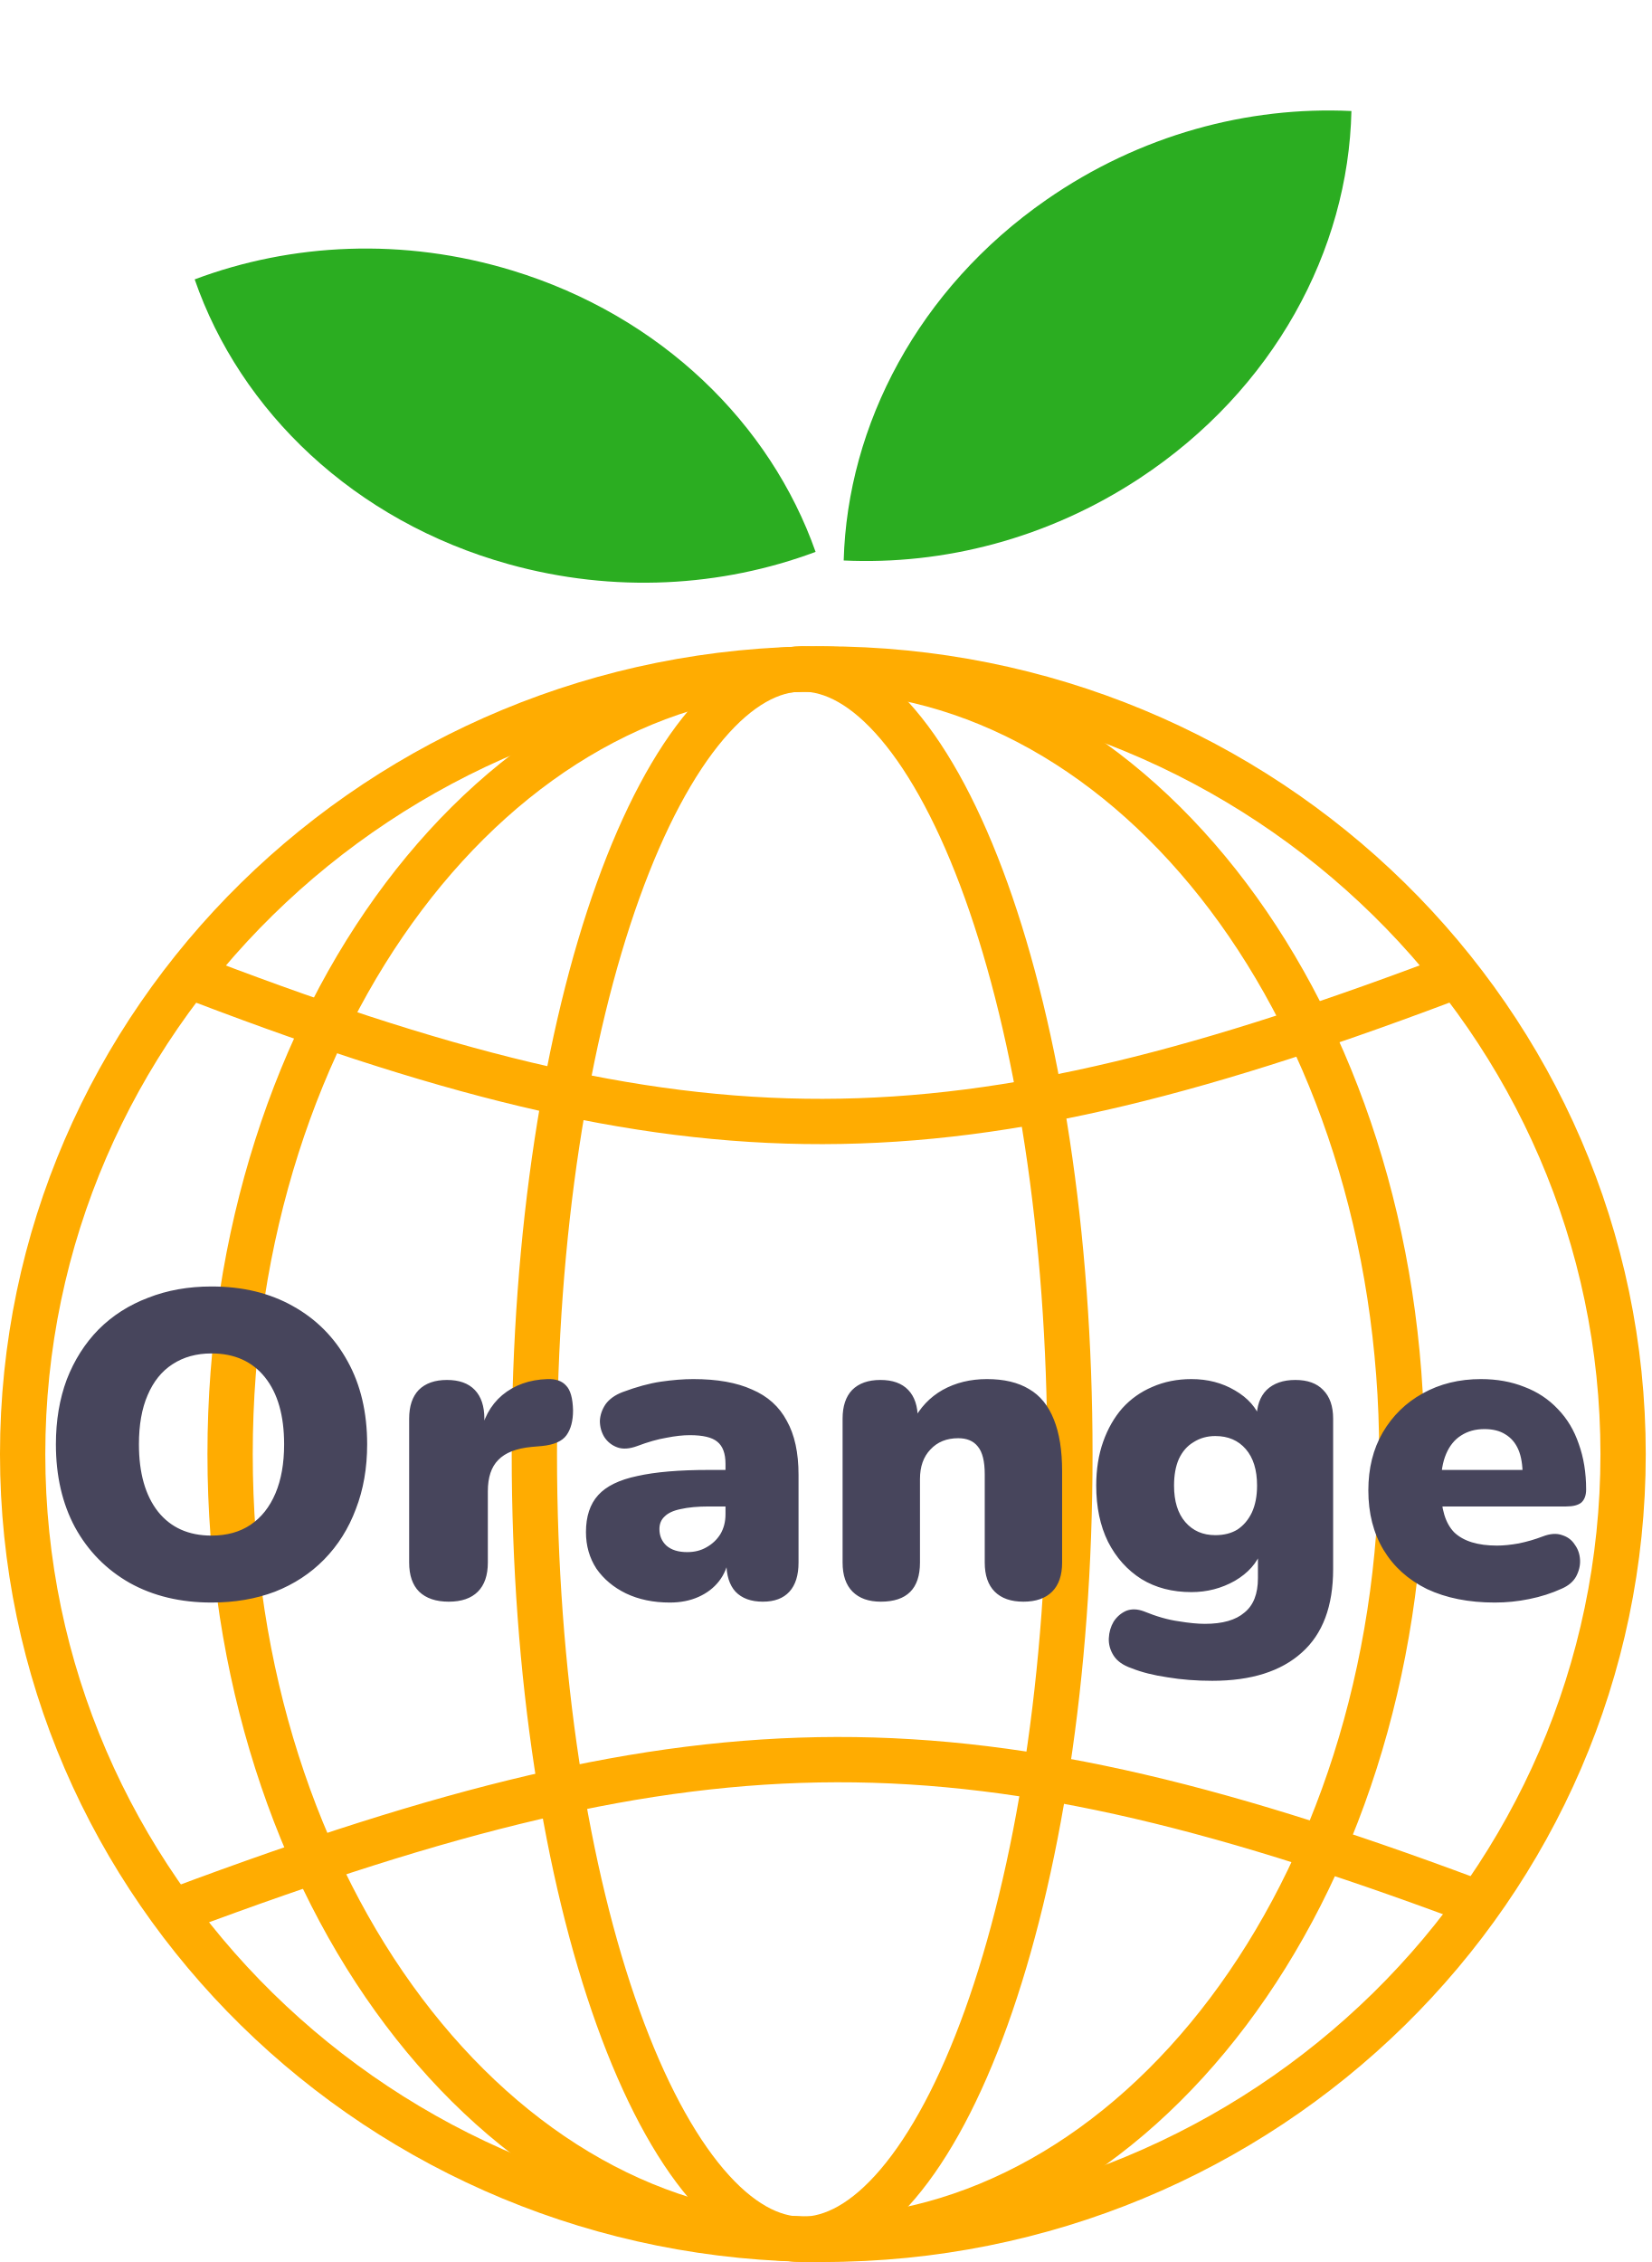
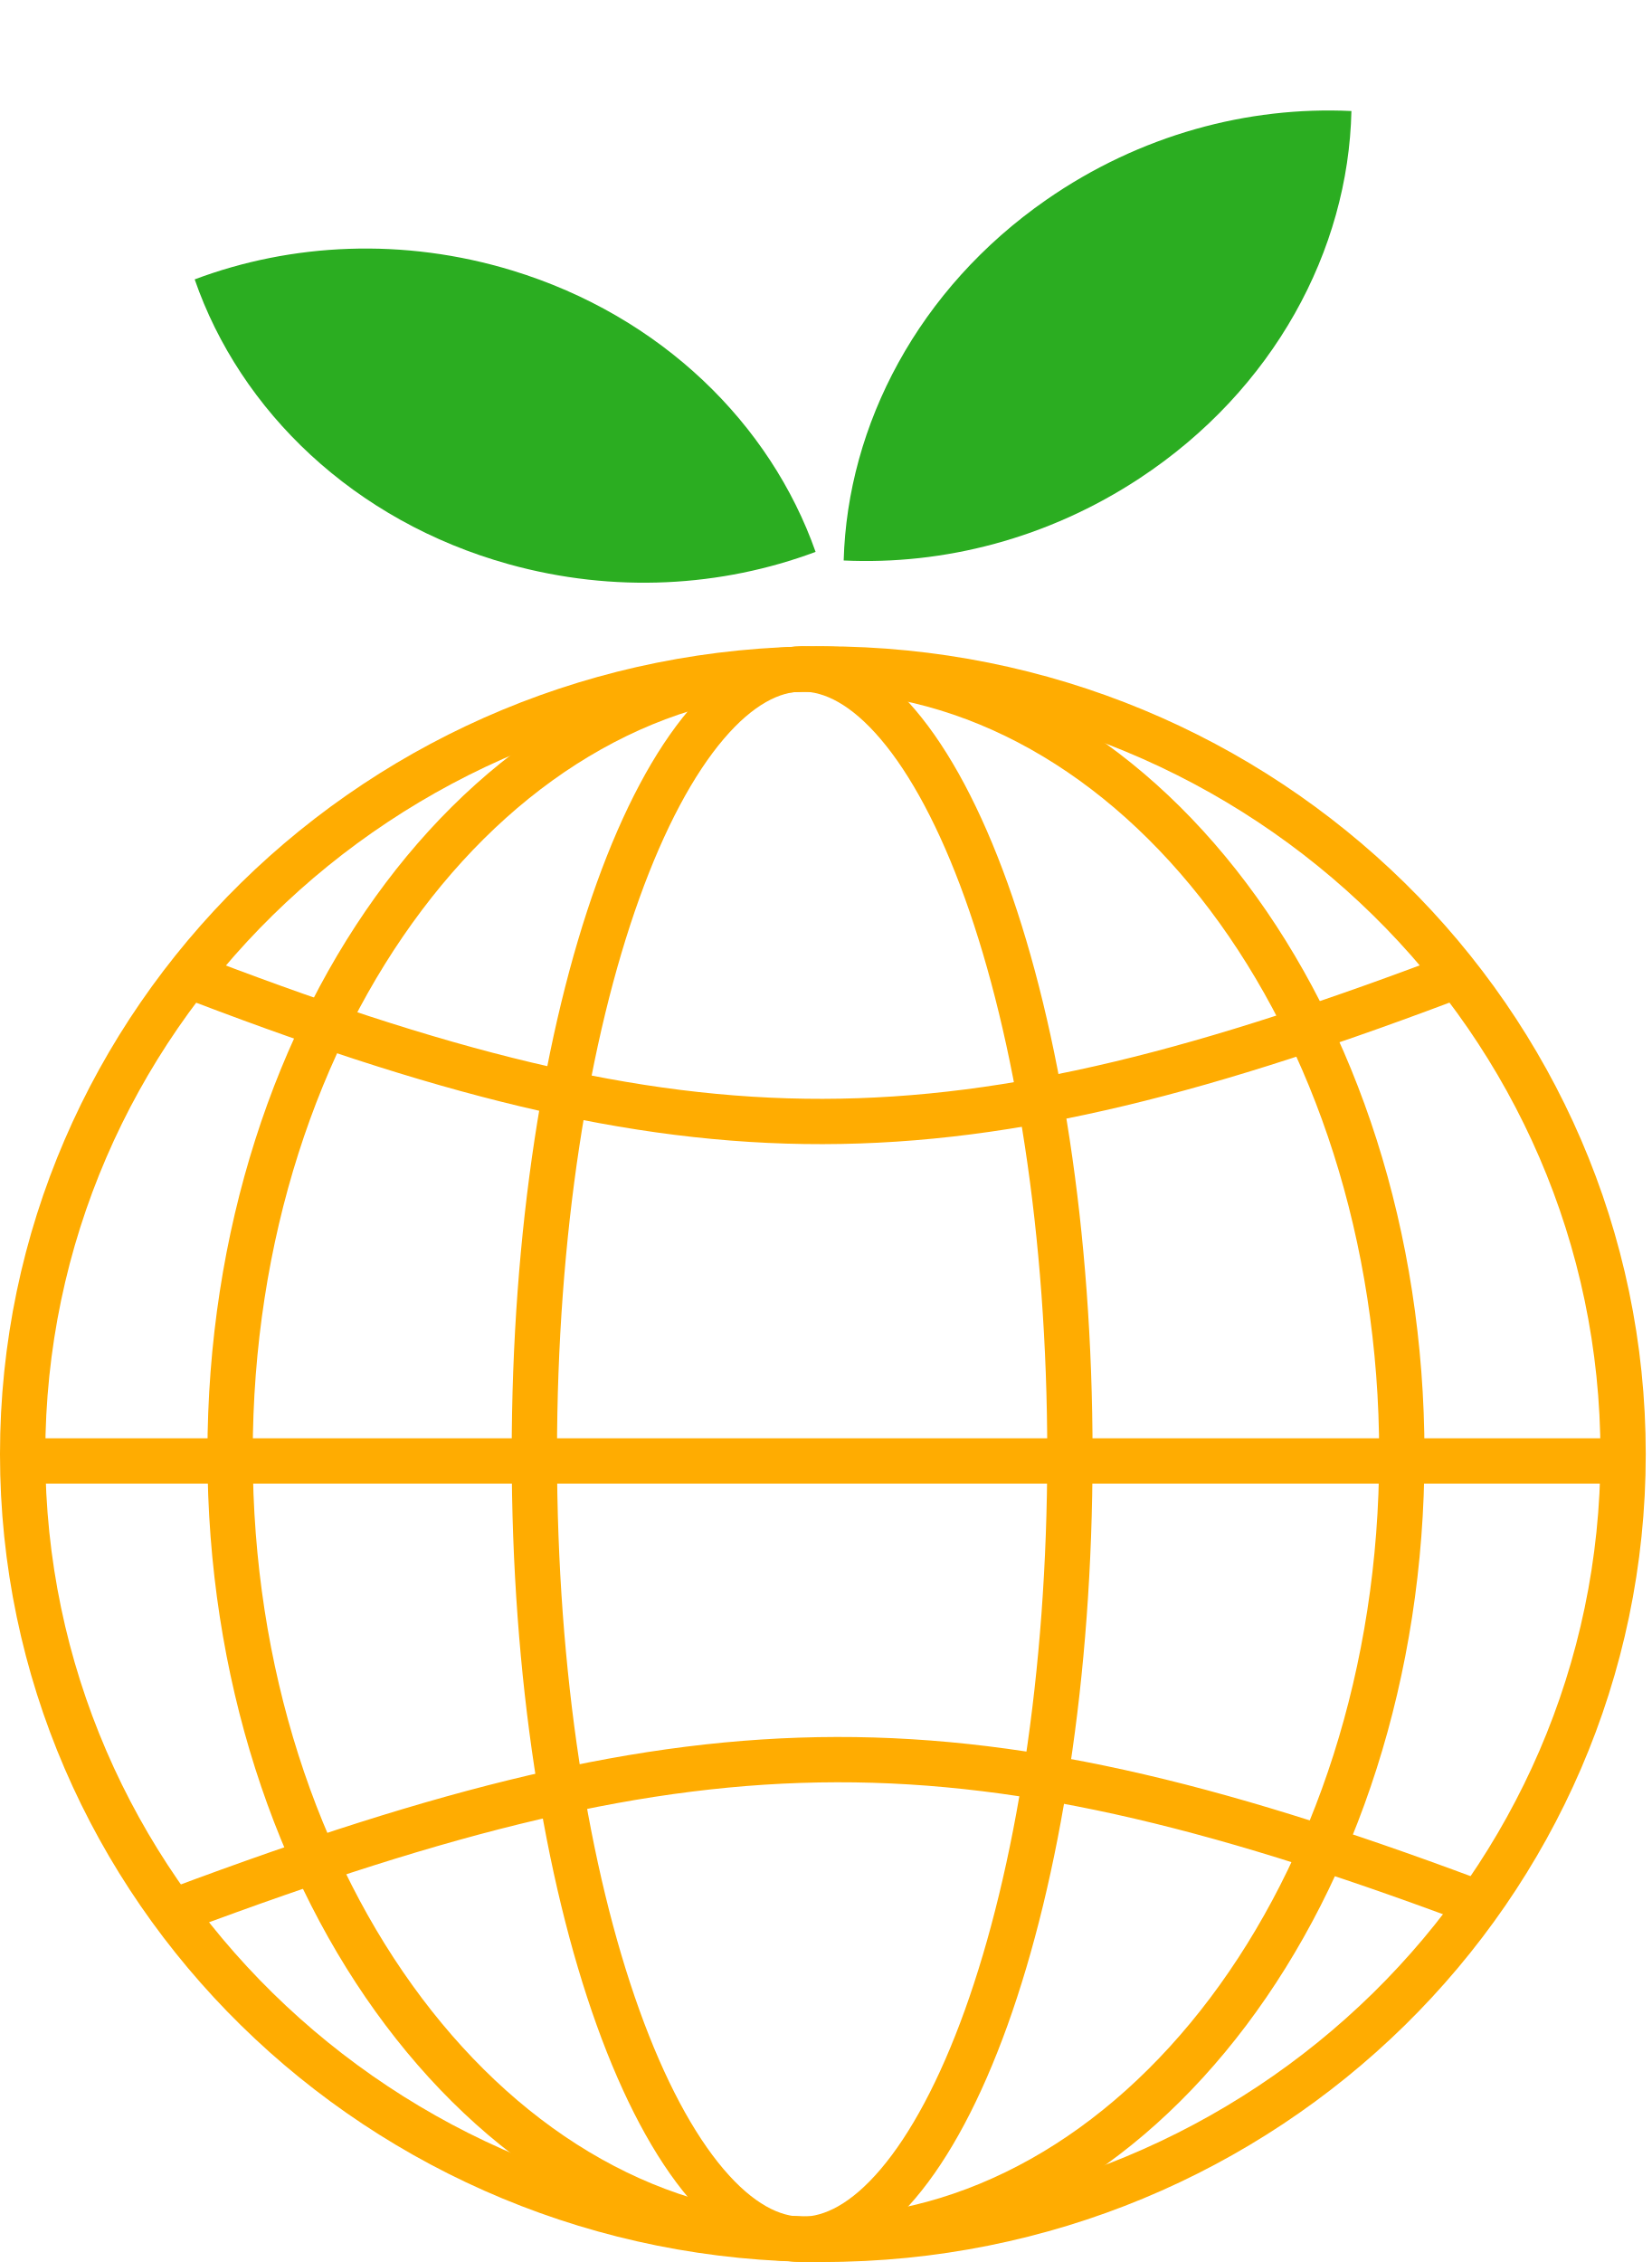
<svg xmlns="http://www.w3.org/2000/svg" width="184" height="252" viewBox="0 0 184 252" fill="none">
  <path fill-rule="evenodd" clip-rule="evenodd" d="M90.871 61.483C85.849 47.23 73.69 35.208 57.081 30.138C44.946 26.434 32.492 27.069 21.691 31.124C26.76 45.786 39.434 58.052 56.666 62.851C68.442 66.13 80.425 65.387 90.871 61.483Z" fill="#2BAD21" />
-   <path fill-rule="evenodd" clip-rule="evenodd" d="M94.001 62.442C94.42 47.336 102.317 32.17 116.578 22.261C126.997 15.021 139.048 11.815 150.571 12.37C150.232 27.88 141.92 43.436 126.983 53.277C116.776 60.003 105.14 62.963 94.001 62.442Z" fill="#2BAD21" />
-   <path d="M20.031 108.303C77.718 130.645 105.646 130.329 163.333 108.303" stroke="#FFAC01" stroke-width="5.047" />
+   <path fill-rule="evenodd" clip-rule="evenodd" d="M94 62.442C94.419 47.336 102.316 32.17 116.577 22.261C126.997 15.021 139.048 11.815 150.571 12.37C150.232 27.88 141.919 43.436 126.983 53.277C116.775 60.003 105.14 62.963 94 62.442Z" fill="#2BAD21" />
+   <path d="M20.032 108.303C77.719 130.645 105.646 130.329 163.333 108.303" stroke="#FFAC01" stroke-width="5.047" />
  <path d="M166.415 212.672C107.487 190.329 78.959 190.645 20.032 212.672" stroke="#FFAC01" stroke-width="5.047" />
  <path d="M180.841 162C180.841 210.268 140.968 249.477 91.682 249.477C42.397 249.477 2.523 210.268 2.523 162C2.523 113.732 42.397 74.523 91.682 74.523C140.968 74.523 180.841 113.732 180.841 162Z" stroke="#FFAC01" stroke-width="5.047" />
-   <path d="M119.206 162C119.206 186.64 115.611 208.838 109.877 224.786C107.007 232.77 103.647 239.054 100.044 243.293C96.431 247.543 92.815 249.477 89.371 249.477C85.927 249.477 82.311 247.543 78.698 243.293C75.095 239.054 71.736 232.77 68.865 224.786C63.131 208.838 59.536 186.64 59.536 162C59.536 137.36 63.131 115.162 68.865 99.214C71.736 91.23 75.095 84.946 78.698 80.707C82.311 76.457 85.927 74.523 89.371 74.523C92.815 74.523 96.431 76.457 100.044 80.707C103.647 84.946 107.007 91.23 109.877 99.214C115.611 115.162 119.206 137.36 119.206 162Z" stroke="#FFAC01" stroke-width="5.047" />
-   <path d="M156.187 162C156.187 186.357 148.747 208.312 136.837 224.121C124.929 239.93 108.666 249.477 90.912 249.477C73.157 249.477 56.895 239.93 44.986 224.121C33.077 208.312 25.637 186.357 25.637 162C25.637 137.643 33.077 115.688 44.986 99.879C56.895 84.07 73.157 74.523 90.912 74.523C108.666 74.523 124.929 84.07 136.837 99.879C148.747 115.688 156.187 137.643 156.187 162Z" stroke="#FFAC01" stroke-width="5.047" />
-   <path d="M23.567 178.533C20.112 178.533 17.077 177.806 14.462 176.353C11.846 174.868 9.812 172.801 8.359 170.154C6.938 167.506 6.228 164.422 6.228 160.903C6.228 158.255 6.632 155.85 7.439 153.686C8.278 151.523 9.457 149.666 10.975 148.116C12.524 146.566 14.365 145.388 16.496 144.581C18.627 143.741 20.984 143.321 23.567 143.321C27.022 143.321 30.041 144.048 32.624 145.501C35.24 146.954 37.274 149.004 38.727 151.652C40.18 154.267 40.907 157.351 40.907 160.903C40.907 163.551 40.487 165.956 39.647 168.119C38.84 170.283 37.662 172.156 36.112 173.738C34.594 175.288 32.77 176.482 30.639 177.322C28.508 178.129 26.15 178.533 23.567 178.533ZM23.567 171.074C25.279 171.074 26.732 170.67 27.926 169.863C29.121 169.056 30.041 167.893 30.687 166.376C31.333 164.858 31.656 163.034 31.656 160.903C31.656 157.706 30.945 155.22 29.525 153.444C28.104 151.668 26.118 150.78 23.567 150.78C21.888 150.78 20.435 151.184 19.208 151.991C18.014 152.766 17.093 153.912 16.448 155.43C15.802 156.915 15.479 158.739 15.479 160.903C15.479 164.099 16.189 166.602 17.61 168.41C19.031 170.186 21.016 171.074 23.567 171.074ZM49.995 178.436C48.574 178.436 47.476 178.065 46.701 177.322C45.959 176.579 45.587 175.498 45.587 174.077V158.045C45.587 156.657 45.943 155.591 46.653 154.849C47.395 154.106 48.445 153.735 49.801 153.735C51.157 153.735 52.191 154.106 52.901 154.849C53.611 155.591 53.966 156.657 53.966 158.045V160.031H53.482C53.805 158.094 54.628 156.56 55.952 155.43C57.308 154.3 58.987 153.702 60.989 153.638C61.926 153.605 62.62 153.848 63.072 154.364C63.556 154.849 63.815 155.769 63.847 157.125C63.847 158.287 63.605 159.208 63.12 159.886C62.636 160.564 61.716 160.967 60.36 161.097L59.246 161.193C57.534 161.355 56.291 161.839 55.516 162.646C54.741 163.421 54.354 164.584 54.354 166.134V174.077C54.354 175.498 53.983 176.579 53.24 177.322C52.497 178.065 51.416 178.436 49.995 178.436ZM74.634 178.533C72.793 178.533 71.163 178.194 69.742 177.516C68.353 176.838 67.256 175.917 66.448 174.755C65.673 173.56 65.286 172.204 65.286 170.686C65.286 168.943 65.738 167.571 66.642 166.57C67.546 165.569 68.999 164.858 71.001 164.439C73.003 163.986 75.667 163.76 78.993 163.76H81.657V167.829H78.993C77.733 167.829 76.684 167.926 75.844 168.119C75.037 168.281 74.44 168.555 74.052 168.943C73.665 169.298 73.471 169.766 73.471 170.347C73.471 171.09 73.73 171.704 74.246 172.188C74.795 172.672 75.57 172.914 76.571 172.914C77.378 172.914 78.089 172.737 78.702 172.382C79.348 172.026 79.865 171.542 80.252 170.929C80.639 170.283 80.833 169.54 80.833 168.701V163.082C80.833 161.92 80.526 161.097 79.913 160.612C79.332 160.128 78.315 159.886 76.862 159.886C76.087 159.886 75.215 159.983 74.246 160.176C73.278 160.338 72.196 160.645 71.001 161.097C70.129 161.419 69.387 161.468 68.773 161.242C68.16 161.016 67.675 160.628 67.32 160.079C66.997 159.531 66.836 158.933 66.836 158.287C66.868 157.642 67.078 157.028 67.466 156.447C67.885 155.866 68.515 155.414 69.354 155.091C70.904 154.51 72.325 154.122 73.617 153.928C74.94 153.735 76.151 153.638 77.249 153.638C79.897 153.638 82.076 154.025 83.788 154.8C85.531 155.543 86.823 156.705 87.662 158.287C88.534 159.837 88.97 161.839 88.97 164.293V174.077C88.97 175.498 88.631 176.579 87.953 177.322C87.275 178.065 86.29 178.436 84.999 178.436C83.675 178.436 82.658 178.065 81.947 177.322C81.269 176.579 80.93 175.498 80.93 174.077V172.818L81.221 173.496C81.059 174.529 80.688 175.417 80.107 176.16C79.525 176.902 78.767 177.483 77.83 177.903C76.894 178.323 75.828 178.533 74.634 178.533ZM98.141 178.436C96.785 178.436 95.736 178.065 94.993 177.322C94.251 176.579 93.879 175.498 93.879 174.077V158.045C93.879 156.657 94.234 155.591 94.945 154.849C95.688 154.106 96.737 153.735 98.093 153.735C99.449 153.735 100.482 154.106 101.193 154.849C101.903 155.591 102.258 156.657 102.258 158.045V160.322L101.726 158.336C102.501 156.818 103.598 155.656 105.019 154.849C106.472 154.041 108.119 153.638 109.959 153.638C111.864 153.638 113.43 154.009 114.657 154.752C115.884 155.462 116.805 156.592 117.418 158.142C118.032 159.66 118.338 161.581 118.338 163.906V174.077C118.338 175.498 117.967 176.579 117.224 177.322C116.482 178.065 115.416 178.436 114.028 178.436C112.639 178.436 111.574 178.065 110.831 177.322C110.089 176.579 109.717 175.498 109.717 174.077V164.245C109.717 162.792 109.459 161.758 108.942 161.145C108.458 160.532 107.731 160.225 106.763 160.225C105.471 160.225 104.438 160.645 103.663 161.484C102.888 162.291 102.501 163.389 102.501 164.778V174.077C102.501 176.983 101.048 178.436 98.141 178.436ZM135.07 187.251C133.294 187.251 131.631 187.122 130.081 186.863C128.531 186.637 127.191 186.298 126.061 185.846C125.125 185.523 124.463 185.055 124.075 184.442C123.688 183.828 123.51 183.182 123.542 182.504C123.575 181.826 123.752 181.213 124.075 180.664C124.43 180.115 124.899 179.711 125.48 179.453C126.061 179.227 126.707 179.243 127.417 179.501C128.838 180.083 130.129 180.454 131.292 180.615C132.454 180.809 133.439 180.906 134.246 180.906C136.216 180.906 137.685 180.486 138.654 179.647C139.655 178.84 140.155 177.564 140.155 175.82V172.769H140.543C140.058 174.125 139.074 175.239 137.588 176.111C136.103 176.951 134.489 177.37 132.745 177.37C130.614 177.37 128.757 176.886 127.175 175.917C125.593 174.916 124.35 173.528 123.446 171.752C122.574 169.976 122.138 167.893 122.138 165.504C122.138 163.696 122.396 162.065 122.913 160.612C123.429 159.159 124.14 157.916 125.044 156.883C125.98 155.85 127.094 155.058 128.386 154.51C129.71 153.928 131.163 153.638 132.745 153.638C134.553 153.638 136.168 154.058 137.588 154.897C139.041 155.737 140.01 156.834 140.494 158.191L140.01 160.176V158.045C140.01 156.657 140.381 155.591 141.124 154.849C141.899 154.106 142.964 153.735 144.321 153.735C145.677 153.735 146.71 154.106 147.42 154.849C148.163 155.591 148.534 156.657 148.534 158.045V174.803C148.534 178.936 147.372 182.036 145.047 184.103C142.722 186.201 139.396 187.251 135.07 187.251ZM135.409 171.026C136.377 171.026 137.201 170.816 137.879 170.396C138.557 169.944 139.09 169.314 139.477 168.507C139.865 167.667 140.058 166.666 140.058 165.504C140.058 163.76 139.639 162.404 138.799 161.436C137.96 160.467 136.829 159.983 135.409 159.983C134.505 159.983 133.697 160.209 132.987 160.661C132.277 161.08 131.728 161.71 131.34 162.55C130.985 163.357 130.808 164.342 130.808 165.504C130.808 167.248 131.227 168.604 132.067 169.572C132.906 170.541 134.02 171.026 135.409 171.026ZM166.551 178.533C163.645 178.533 161.126 178.032 158.995 177.031C156.896 175.998 155.282 174.545 154.152 172.672C153.021 170.799 152.456 168.588 152.456 166.037C152.456 163.583 152.989 161.436 154.055 159.595C155.153 157.722 156.638 156.269 158.511 155.236C160.416 154.171 162.579 153.638 165.001 153.638C166.777 153.638 168.391 153.928 169.844 154.51C171.297 155.058 172.54 155.882 173.574 156.98C174.607 158.045 175.382 159.337 175.898 160.854C176.447 162.372 176.722 164.067 176.722 165.94C176.722 166.586 176.544 167.07 176.189 167.393C175.834 167.684 175.269 167.829 174.494 167.829H159.673V163.76H170.425L169.65 164.39C169.65 163.195 169.489 162.227 169.166 161.484C168.843 160.741 168.359 160.176 167.713 159.789C167.1 159.401 166.325 159.208 165.388 159.208C164.387 159.208 163.515 159.45 162.773 159.934C162.062 160.386 161.514 161.064 161.126 161.968C160.739 162.872 160.545 164.003 160.545 165.359V165.795C160.545 168.087 161.045 169.734 162.046 170.735C163.08 171.704 164.662 172.188 166.793 172.188C167.503 172.188 168.31 172.107 169.215 171.946C170.151 171.752 171.039 171.494 171.878 171.171C172.718 170.848 173.444 170.799 174.058 171.026C174.671 171.219 175.14 171.574 175.462 172.091C175.818 172.575 176.011 173.14 176.044 173.786C176.076 174.4 175.931 175.013 175.608 175.627C175.285 176.208 174.752 176.66 174.009 176.983C172.879 177.5 171.668 177.887 170.377 178.145C169.118 178.404 167.842 178.533 166.551 178.533Z" fill="#47455C" />
+   <path d="M119.206 162C119.206 186.64 115.611 208.838 109.877 224.786C107.006 232.77 103.647 239.054 100.043 243.293C96.431 247.543 92.815 249.477 89.371 249.477C85.927 249.477 82.31 247.543 78.698 243.293C75.094 239.054 71.735 232.77 68.864 224.786C63.13 208.838 59.536 186.64 59.536 162C59.536 137.36 63.13 115.162 68.864 99.214C71.735 91.23 75.094 84.946 78.698 80.707C82.31 76.457 85.927 74.523 89.371 74.523C92.815 74.523 96.431 76.457 100.043 80.707C103.647 84.946 107.006 91.23 109.877 99.214C115.611 115.162 119.206 137.36 119.206 162Z" stroke="#FFAC01" stroke-width="5.047" />
+   <path d="M156.187 162C156.187 186.357 148.746 208.312 136.837 224.121C124.928 239.93 108.666 249.477 90.911 249.477C73.157 249.477 56.895 239.93 44.986 224.121C33.077 208.312 25.636 186.357 25.636 162C25.636 137.643 33.077 115.688 44.986 99.879C56.895 84.07 73.157 74.523 90.911 74.523C108.666 74.523 124.928 84.07 136.837 99.879C148.746 115.688 156.187 137.643 156.187 162Z" stroke="#FFAC01" stroke-width="5.047" />
+   <path d="M1.541 162.757H180.283" stroke="#FFAC01" stroke-width="5.047" />
</svg>
